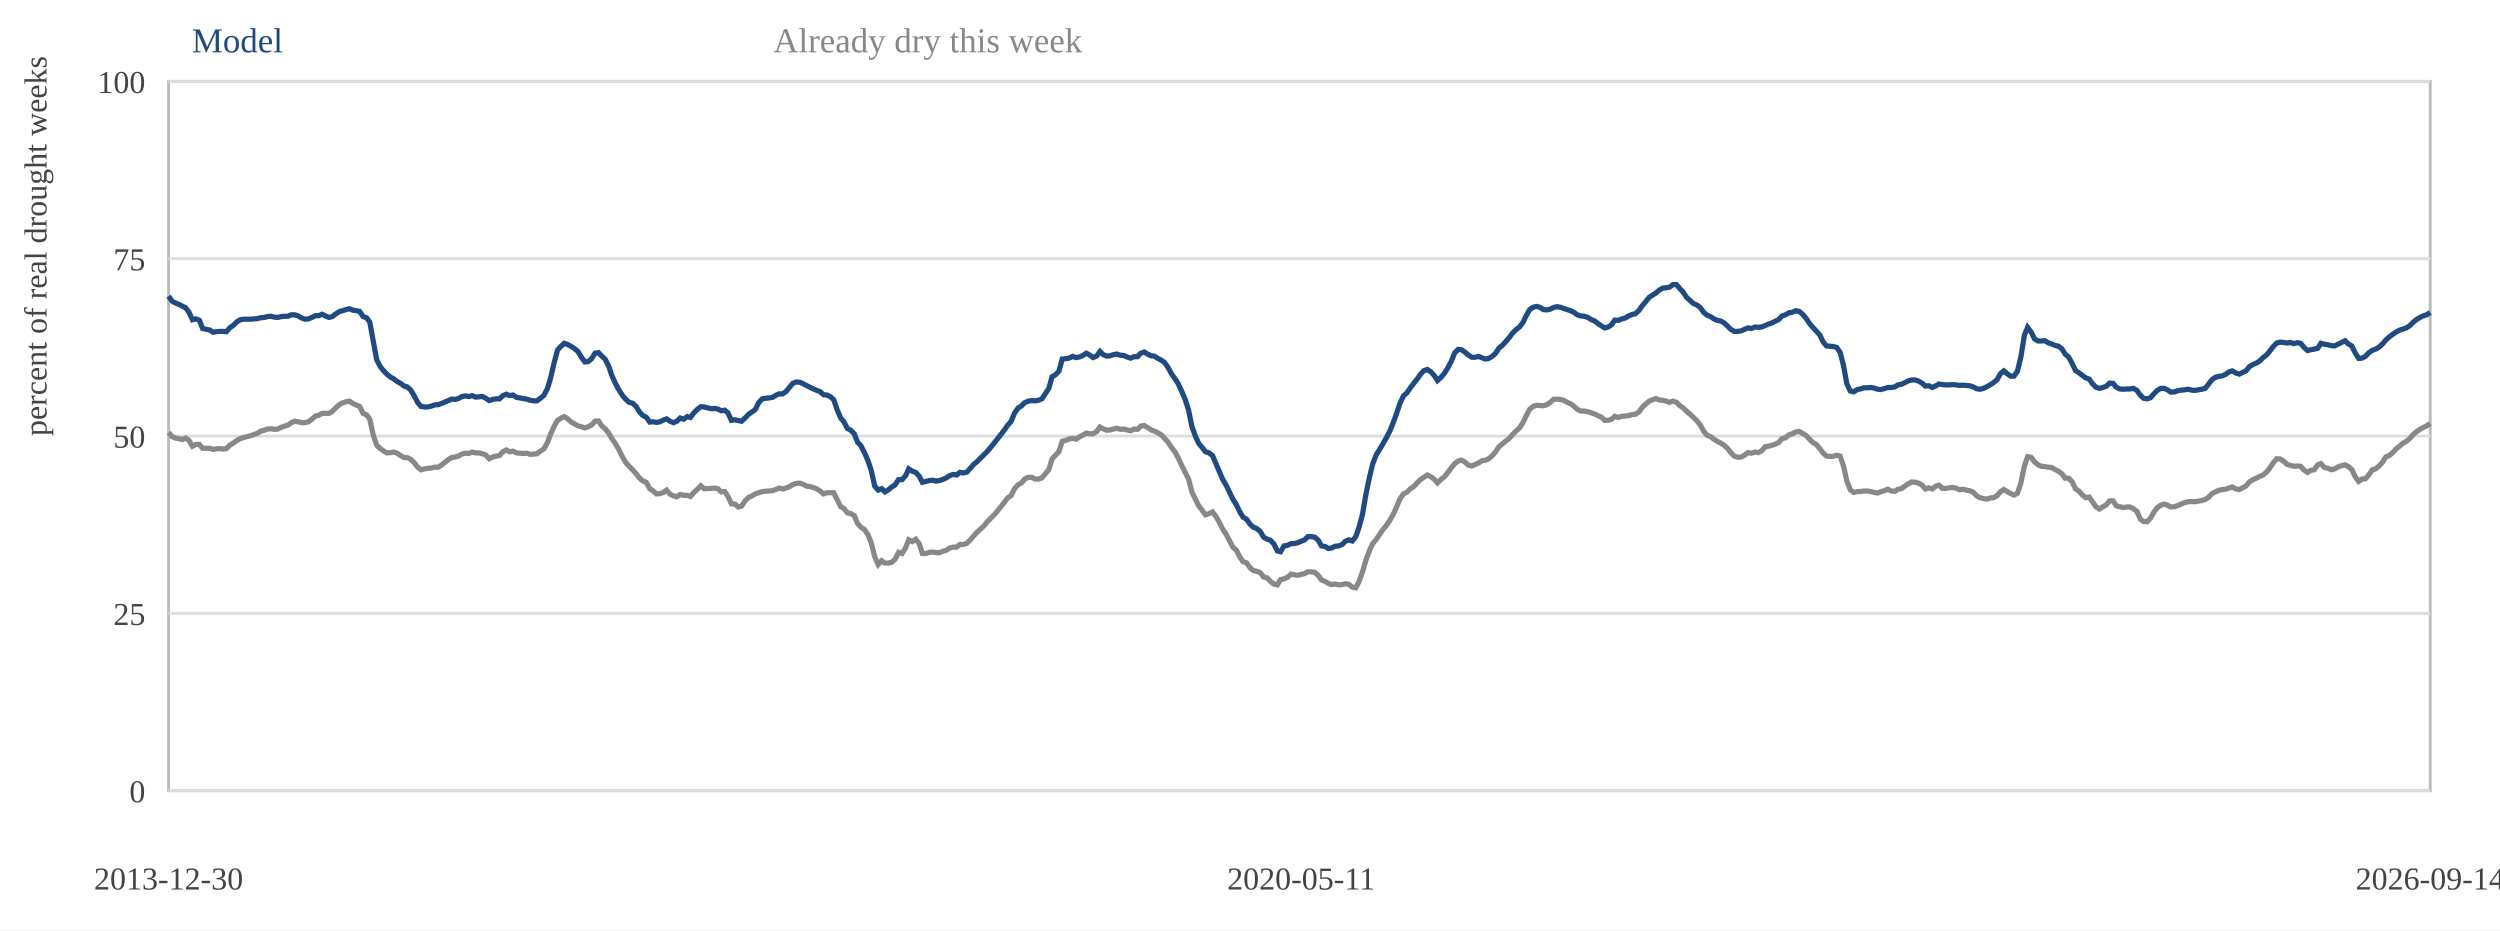
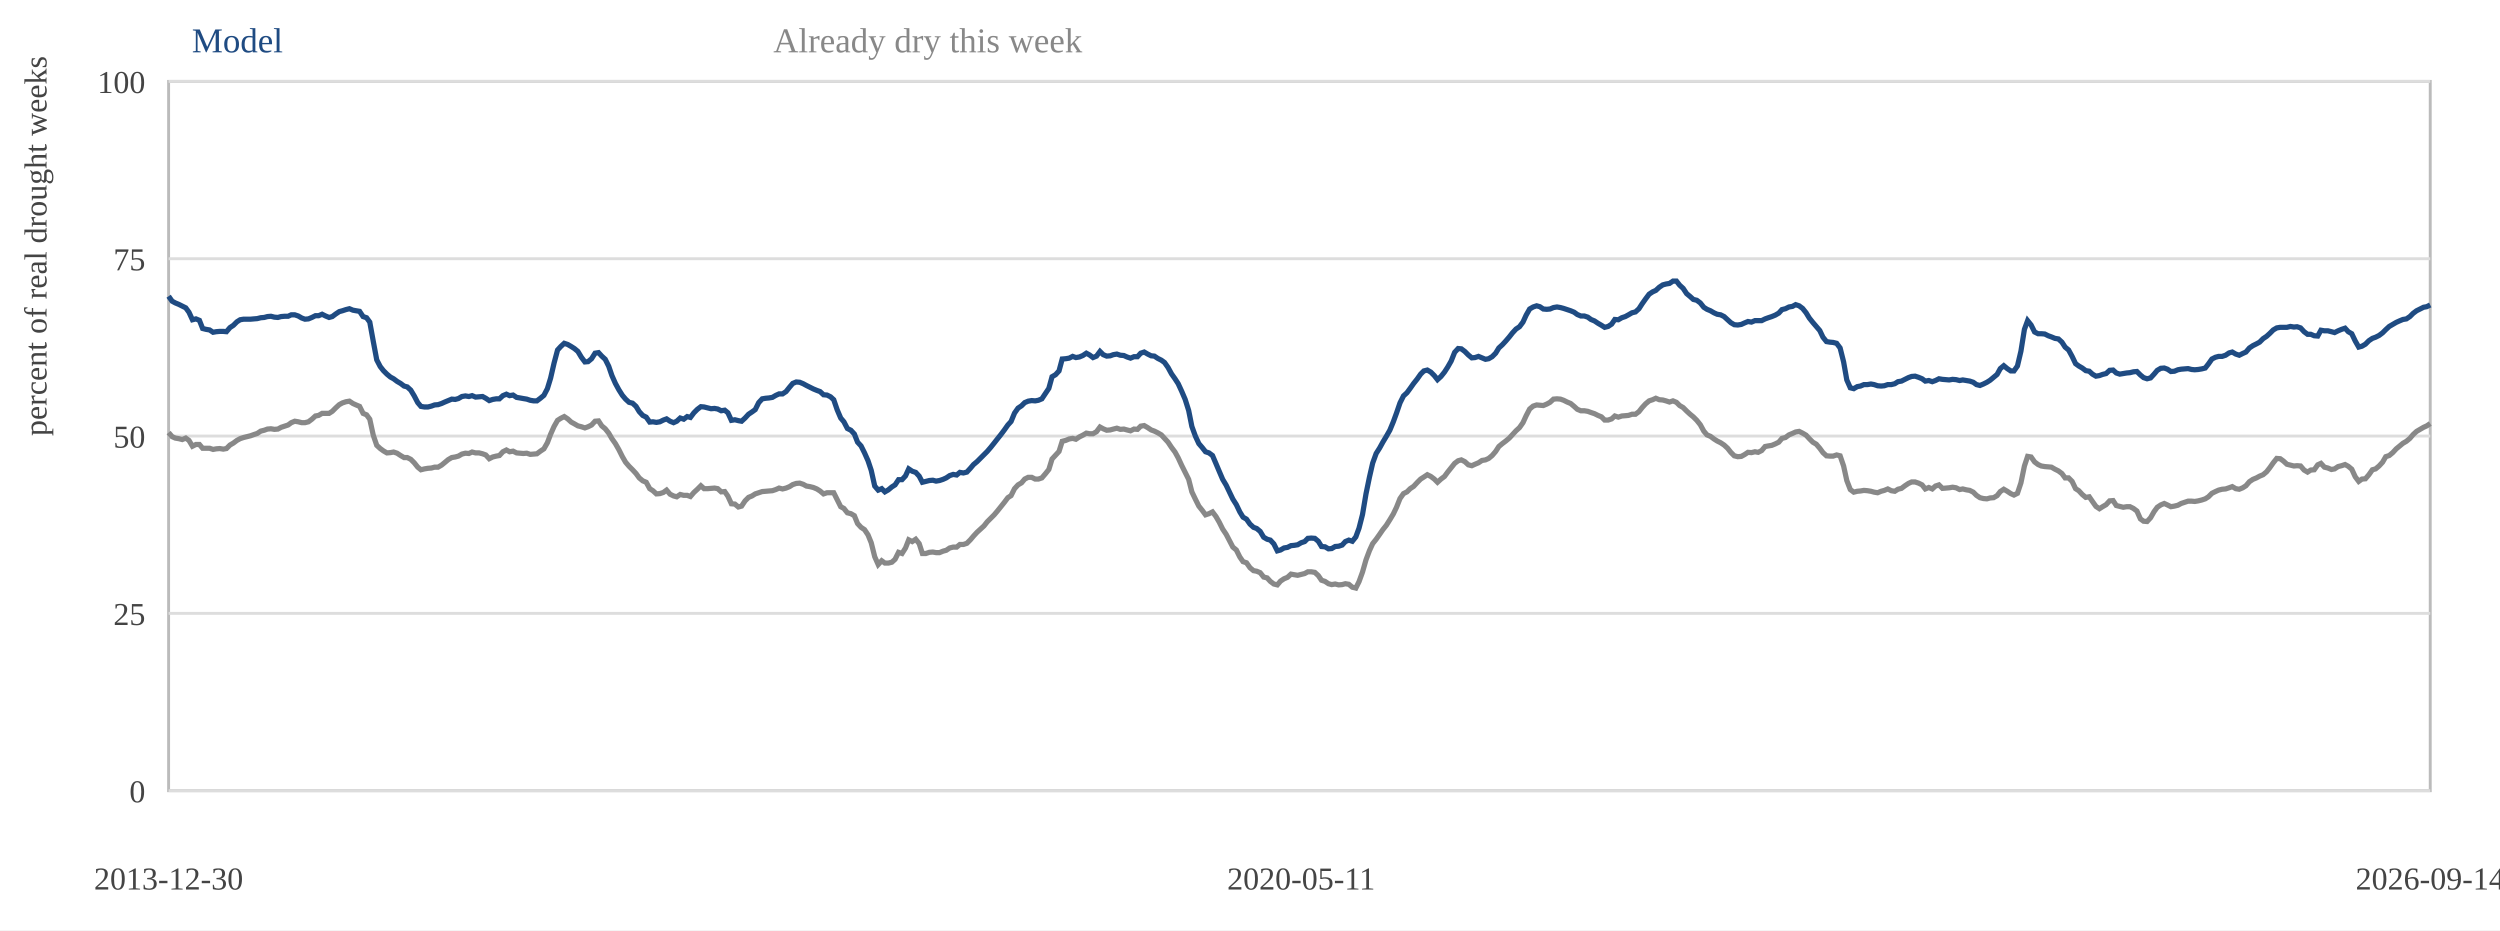
<svg xmlns="http://www.w3.org/2000/svg" width="860" height="320" viewBox="0 0 860 320" role="img">
  <rect width="860" height="320" fill="white" />
  <rect x="58" y="28" width="778" height="244" fill="none" stroke="#bbb" />
  <line x1="58" y1="272.0" x2="836" y2="272.0" stroke="#ddd" />
  <text x="50" y="276.0" text-anchor="end" font-size="11" fill="#444">0</text>
  <line x1="58" y1="211.0" x2="836" y2="211.0" stroke="#ddd" />
  <text x="50" y="215.0" text-anchor="end" font-size="11" fill="#444">25</text>
  <line x1="58" y1="150.0" x2="836" y2="150.0" stroke="#ddd" />
  <text x="50" y="154.0" text-anchor="end" font-size="11" fill="#444">50</text>
  <line x1="58" y1="89.0" x2="836" y2="89.0" stroke="#ddd" />
  <text x="50" y="93.0" text-anchor="end" font-size="11" fill="#444">75</text>
  <line x1="58" y1="28.0" x2="836" y2="28.0" stroke="#ddd" />
  <text x="50" y="32.0" text-anchor="end" font-size="11" fill="#444">100</text>
-   <polyline fill="none" stroke="#1f4b82" stroke-width="1.8" points="58.0,101.9 59.2,103.6 60.3,104.2 61.5,104.7 62.7,105.3 63.9,105.9 65.0,107.4 66.2,110.0 67.4,109.7 68.6,110.2 69.7,113.0 70.9,113.3 72.1,113.5 73.3,114.3 74.4,114.1 75.6,114.0 76.8,114.0 77.9,114.1 79.1,112.7 80.3,111.9 81.5,110.7 82.6,110.0 83.8,109.8 85.0,109.8 86.2,109.8 87.3,109.7 88.5,109.6 89.7,109.3 90.9,109.2 92.0,108.9 93.2,108.8 94.4,109.1 95.6,109.2 96.7,108.9 97.9,108.8 99.1,108.8 100.2,108.3 101.4,108.3 102.6,108.7 103.8,109.4 104.9,109.8 106.1,109.7 107.3,109.2 108.5,108.6 109.6,108.6 110.8,108.1 112.0,108.7 113.2,109.2 114.3,108.9 115.5,108.0 116.7,107.2 117.8,106.9 119.0,106.5 120.2,106.2 121.4,106.7 122.5,106.9 123.7,107.1 124.9,108.9 126.1,109.3 127.2,110.8 128.4,117.4 129.6,123.8 130.8,126.1 131.9,127.5 133.1,128.7 134.3,129.7 135.4,130.3 136.6,131.2 137.8,131.9 139.0,132.8 140.1,133.1 141.3,134.2 142.5,136.2 143.7,138.5 144.8,139.8 146.0,140.0 147.2,140.0 148.4,139.7 149.5,139.3 150.7,139.2 151.9,138.8 153.0,138.3 154.2,137.8 155.4,137.3 156.6,137.4 157.7,137.1 158.9,136.4 160.1,136.2 161.3,136.4 162.4,136.1 163.6,136.6 164.8,136.5 166.0,136.4 167.1,137.0 168.3,137.8 169.5,137.4 170.7,137.2 171.8,137.2 173.0,136.1 174.2,135.6 175.3,136.1 176.5,135.9 177.7,136.7 178.9,136.9 180.0,137.1 181.2,137.3 182.4,137.7 183.6,137.9 184.7,137.9 185.9,137.0 187.1,136.0 188.3,133.7 189.4,130.1 190.6,124.9 191.8,120.4 192.9,119.2 194.1,118.1 195.3,118.5 196.5,119.2 197.6,119.9 198.8,120.9 200.0,122.9 201.2,124.5 202.3,124.4 203.5,123.4 204.7,121.5 205.9,121.3 207.0,122.5 208.2,123.6 209.4,126.0 210.5,129.2 211.7,131.9 212.9,134.1 214.1,136.0 215.2,137.3 216.4,138.4 217.6,138.7 218.8,139.8 219.9,141.6 221.1,142.9 222.3,143.5 223.5,145.2 224.6,145.1 225.8,145.3 227.0,145.1 228.2,144.5 229.3,144.1 230.5,144.9 231.7,145.4 232.8,144.9 234.0,143.8 235.2,144.2 236.4,143.3 237.5,143.6 238.7,142.0 239.9,140.8 241.1,139.9 242.2,140.0 243.4,140.3 244.6,140.6 245.8,140.5 246.9,140.7 248.1,141.3 249.3,141.1 250.4,142.0 251.6,144.6 252.8,144.4 254.0,144.7 255.1,144.9 256.3,143.8 257.5,142.5 258.7,141.7 259.8,140.9 261.0,138.5 262.2,137.2 263.4,137.0 264.5,136.9 265.7,136.7 266.9,136.0 268.0,135.5 269.2,135.5 270.4,134.7 271.6,133.2 272.7,131.9 273.9,131.4 275.1,131.5 276.3,132.0 277.4,132.6 278.6,133.2 279.8,133.8 281.0,134.3 282.1,134.7 283.3,135.8 284.5,135.9 285.7,136.5 286.8,137.5 288.0,141.0 289.2,143.8 290.3,145.1 291.5,147.4 292.7,148.0 293.9,149.3 295.0,152.1 296.2,153.4 297.4,155.8 298.6,158.5 299.7,161.8 300.9,167.2 302.1,168.6 303.3,168.1 304.4,169.2 305.6,168.5 306.8,167.5 307.9,166.8 309.1,165.0 310.3,165.0 311.5,163.7 312.6,161.3 313.8,162.1 315.0,162.5 316.2,163.8 317.3,165.9 318.5,165.6 319.7,165.3 320.9,165.2 322.0,165.5 323.2,165.3 324.4,164.9 325.5,164.4 326.7,163.6 327.9,163.2 329.1,163.4 330.2,162.5 331.4,162.7 332.6,162.4 333.8,161.1 334.9,159.8 336.1,158.8 337.3,157.6 338.5,156.4 339.6,155.3 340.8,153.9 342.0,152.4 343.1,151.0 344.3,149.5 345.5,147.9 346.7,146.2 347.8,145.0 349.0,142.1 350.2,140.4 351.4,139.6 352.5,138.5 353.7,138.0 354.9,137.8 356.1,137.9 357.2,137.7 358.4,137.2 359.6,135.4 360.8,133.6 361.9,129.6 363.1,128.9 364.3,127.6 365.4,123.5 366.6,123.4 367.8,123.2 369.0,122.6 370.1,123.0 371.3,122.8 372.5,122.3 373.7,121.5 374.8,122.1 376.0,123.0 377.2,122.5 378.4,120.9 379.5,122.0 380.7,122.5 381.9,122.4 383.0,122.0 384.2,121.8 385.4,122.2 386.6,122.3 387.7,122.8 388.9,123.2 390.1,122.7 391.3,122.7 392.4,121.5 393.6,121.1 394.8,121.8 396.0,122.4 397.1,122.5 398.3,123.3 399.5,123.9 400.6,124.7 401.8,126.4 403.0,128.6 404.2,130.3 405.3,132.0 406.5,134.6 407.7,137.4 408.9,141.2 410.0,146.7 411.2,150.0 412.4,152.6 413.6,154.0 414.7,155.4 415.9,155.8 417.1,156.7 418.3,159.5 419.4,162.1 420.6,164.9 421.8,166.9 422.9,169.2 424.1,171.7 425.3,173.6 426.5,176.1 427.6,177.9 428.8,178.6 430.0,180.3 431.2,181.4 432.3,181.8 433.5,182.8 434.7,184.8 435.9,185.5 437.0,185.8 438.2,187.1 439.4,189.5 440.5,189.8 441.7,187.8 442.9,187.6 444.1,187.0 445.2,187.0 446.4,186.7 447.6,186.2 448.8,185.7 449.9,184.6 451.1,184.6 452.3,184.8 453.5,185.9 454.6,187.8 455.8,188.0 457.0,188.7 458.1,188.5 459.3,187.9 460.5,187.8 461.7,187.3 462.8,186.2 464.0,185.7 465.2,186.1 466.4,184.6 467.5,181.4 468.7,176.9 469.9,169.9 471.1,164.2 472.2,159.6 473.4,156.5 474.6,154.6 475.7,152.7 476.9,150.6 478.1,148.3 479.3,145.3 480.4,142.3 481.6,138.7 482.8,136.2 484.0,135.1 485.1,133.5 486.3,131.9 487.5,130.4 488.7,128.7 489.8,127.5 491.0,127.1 492.2,127.9 493.4,129.2 494.5,130.9 495.7,129.8 496.9,128.4 498.0,126.6 499.2,124.4 500.4,121.4 501.6,120.2 502.7,120.3 503.9,121.1 505.1,122.1 506.3,122.9 507.4,122.9 508.6,122.6 509.8,123.1 511.0,123.5 512.1,123.3 513.3,122.6 514.5,121.5 515.6,119.8 516.8,118.8 518.0,117.5 519.2,116.1 520.3,114.6 521.5,113.4 522.7,112.5 523.9,110.9 525.0,108.6 526.2,106.5 527.4,105.7 528.6,105.4 529.7,105.7 530.9,106.5 532.1,106.6 533.2,106.4 534.4,105.8 535.6,105.5 536.8,105.7 537.9,106.1 539.1,106.5 540.3,106.9 541.5,107.5 542.6,108.3 543.8,108.7 545.0,108.8 546.2,109.2 547.3,109.9 548.5,110.4 549.7,111.3 550.9,112.1 552.0,112.8 553.2,112.5 554.4,111.7 555.5,110.1 556.7,110.2 557.9,109.7 559.1,109.4 560.2,108.7 561.4,108.2 562.6,107.9 563.8,106.8 564.9,105.2 566.1,103.8 567.3,102.3 568.5,101.5 569.6,100.8 570.8,99.8 572.0,99.1 573.1,99.0 574.3,98.8 575.5,97.9 576.7,97.9 577.8,99.2 579.0,100.5 580.2,102.3 581.4,103.4 582.5,104.4 583.7,104.9 584.9,105.8 586.1,107.5 587.2,108.4 588.4,108.9 589.6,109.7 590.7,110.2 591.9,110.4 593.1,111.1 594.3,112.2 595.4,113.3 596.6,114.0 597.8,114.0 599.0,113.8 600.1,113.3 601.3,112.8 602.5,113.0 603.7,112.5 604.8,112.6 606.0,112.5 607.2,112.0 608.3,111.5 609.5,111.1 610.7,110.5 611.9,109.9 613.0,108.7 614.2,108.3 615.4,107.6 616.6,107.4 617.7,106.9 618.9,107.1 620.1,108.1 621.3,109.5 622.4,111.2 623.6,112.6 624.8,113.9 626.0,115.2 627.1,117.5 628.3,119.0 629.5,119.1 630.6,119.2 631.8,119.5 633.0,121.2 634.2,125.9 635.3,132.0 636.5,134.5 637.7,134.8 638.9,134.0 640.0,133.8 641.2,133.4 642.4,133.4 643.6,133.3 644.7,133.5 645.9,133.9 647.1,134.0 648.2,133.7 649.4,133.3 650.6,133.3 651.8,133.1 652.9,132.4 654.1,132.2 655.3,131.6 656.5,131.0 657.6,130.7 658.8,130.7 660.0,131.1 661.2,131.8 662.3,132.8 663.5,132.7 664.7,133.3 665.8,132.8 667.0,132.1 668.2,132.3 669.4,132.4 670.5,132.4 671.7,132.3 672.9,132.4 674.1,132.6 675.2,132.5 676.4,132.6 677.6,132.7 678.8,133.1 679.9,133.7 681.1,133.9 682.3,133.6 683.5,133.0 684.6,132.4 685.8,131.6 687.0,130.6 688.1,128.6 689.3,127.6 690.5,128.6 691.7,129.4 692.8,129.4 694.0,127.7 695.2,122.7 696.4,115.3 697.5,112.6 698.7,114.2 699.9,116.6 701.1,117.3 702.2,117.3 703.4,117.2 704.6,117.9 705.7,118.3 706.9,118.8 708.1,119.1 709.3,120.0 710.4,121.8 711.6,122.8 712.8,125.0 714.0,127.5 715.1,128.2 716.3,129.1 717.5,130.0 718.7,130.4 719.8,132.0 721.0,133.2 722.2,133.6 723.3,133.3 724.5,132.9 725.7,131.8 726.9,131.9 728.0,133.2 729.2,133.8 730.4,133.9 731.6,133.8 732.7,133.8 733.9,133.6 735.1,134.3 736.3,136.0 737.4,137.0 738.6,137.2 739.8,136.8 741.0,135.4 742.1,134.3 743.3,133.6 744.5,133.6 745.6,134.1 746.8,134.9 748.0,134.8 749.2,134.4 750.3,134.2 751.5,134.1 752.7,133.9 753.9,134.2 755.0,134.3 756.2,134.1 757.4,133.9 758.6,133.6 759.7,132.2 760.9,130.6 762.1,129.8 763.2,129.5 764.4,129.3 765.6,128.8 766.8,127.9 767.9,127.6 769.1,128.3 770.3,128.7 771.5,128.1 772.6,127.6 773.8,126.1 775.0,125.4 776.2,124.9 777.3,124.2 778.5,123.0 779.7,122.1 780.8,120.8 782.0,119.2 783.2,118.0 784.4,117.7 785.5,117.8 786.7,118.0 787.9,117.8 789.1,118.2 790.2,117.9 791.4,118.1 792.6,119.5 793.8,120.6 794.9,120.3 796.1,120.1 797.3,119.8 798.4,118.1 799.6,118.4 800.8,118.6 802.0,118.9 803.1,119.0 804.3,118.4 805.5,117.8 806.7,117.2 807.8,118.3 809.0,119.0 810.2,121.4 811.4,123.3 812.5,123.2 813.7,122.6 814.9,121.3 816.1,120.5 817.2,120.1 818.4,119.4 819.6,118.3 820.7,117.0 821.9,115.9 823.1,115.0 824.3,114.2 825.4,113.6 826.6,113.2 827.8,112.8 829.0,112.0 830.1,110.9 831.3,109.9 832.5,109.2 833.7,108.6 834.8,108.3 836.0,107.5" />
+   <polyline fill="none" stroke="#1f4b82" stroke-width="1.8" points="58.0,101.9 59.2,103.6 60.3,104.2 61.5,104.7 62.7,105.3 63.9,105.9 65.0,107.4 66.2,110.0 67.4,109.7 68.6,110.2 69.7,113.0 70.9,113.3 72.1,113.5 73.3,114.3 74.4,114.1 75.6,114.0 76.8,114.0 77.9,114.1 79.1,112.7 80.3,111.9 81.5,110.7 82.6,110.0 83.8,109.8 85.0,109.8 86.2,109.8 87.3,109.7 88.5,109.6 89.7,109.3 90.9,109.2 92.0,108.9 93.2,108.8 94.4,109.1 95.6,109.2 96.7,108.9 97.9,108.8 99.1,108.8 100.2,108.3 101.4,108.3 102.6,108.7 103.8,109.4 104.9,109.8 106.1,109.7 107.3,109.2 108.5,108.6 109.6,108.6 110.8,108.1 112.0,108.7 113.2,109.2 114.3,108.9 115.5,108.0 116.7,107.2 117.8,106.9 119.0,106.5 120.2,106.2 121.4,106.7 122.5,106.9 123.7,107.1 124.9,108.9 126.1,109.3 127.2,110.8 128.4,117.4 129.6,123.8 130.8,126.1 131.9,127.5 133.1,128.7 134.3,129.7 135.4,130.3 136.6,131.2 137.8,131.9 139.0,132.8 140.1,133.1 141.3,134.2 142.5,136.2 143.7,138.5 144.8,139.8 146.0,140.0 147.2,140.0 148.4,139.7 149.5,139.3 150.7,139.2 151.9,138.8 153.0,138.3 154.2,137.8 155.4,137.3 156.6,137.4 157.7,137.1 158.9,136.4 160.1,136.2 161.3,136.4 162.4,136.1 163.6,136.6 164.8,136.5 166.0,136.4 167.1,137.0 168.3,137.8 169.5,137.4 170.7,137.2 171.8,137.2 173.0,136.1 174.2,135.6 175.3,136.1 176.5,135.9 177.7,136.7 178.9,136.9 180.0,137.1 181.2,137.3 182.4,137.7 183.6,137.9 184.7,137.9 185.9,137.0 187.1,136.0 188.3,133.7 189.4,130.1 190.6,124.9 191.8,120.4 192.9,119.2 194.1,118.1 195.3,118.5 196.5,119.2 197.6,119.9 198.8,120.9 200.0,122.9 201.2,124.5 202.3,124.4 203.5,123.4 204.7,121.5 205.9,121.3 207.0,122.5 208.2,123.6 209.4,126.0 210.5,129.2 211.7,131.9 212.9,134.1 214.1,136.0 215.2,137.3 216.4,138.4 217.6,138.7 218.8,139.8 219.9,141.6 221.1,142.9 222.3,143.5 223.5,145.2 224.6,145.1 225.8,145.3 227.0,145.1 228.2,144.5 229.3,144.1 230.5,144.9 231.7,145.4 232.8,144.9 234.0,143.8 235.2,144.2 236.4,143.3 237.5,143.6 238.7,142.0 239.9,140.8 241.1,139.9 242.2,140.0 243.4,140.3 244.6,140.6 245.8,140.5 246.9,140.7 248.1,141.3 249.3,141.1 250.4,142.0 251.6,144.6 252.8,144.4 254.0,144.7 255.1,144.9 256.3,143.8 257.5,142.5 258.7,141.7 259.8,140.9 261.0,138.5 262.2,137.2 263.4,137.0 264.5,136.9 265.7,136.7 266.9,136.0 268.0,135.5 269.2,135.5 270.4,134.7 271.6,133.2 272.7,131.9 273.9,131.4 275.1,131.5 276.3,132.0 277.4,132.6 278.6,133.2 279.8,133.8 281.0,134.3 282.1,134.7 283.3,135.8 284.5,135.9 285.7,136.5 286.8,137.5 288.0,141.0 289.2,143.8 290.3,145.1 291.5,147.4 292.7,148.0 293.9,149.3 295.0,152.1 296.2,153.4 297.4,155.8 298.6,158.5 299.7,161.8 300.9,167.2 302.1,168.6 303.3,168.1 304.4,169.2 305.6,168.5 306.8,167.5 307.9,166.8 309.1,165.0 310.3,165.0 311.5,163.7 312.6,161.3 313.8,162.1 315.0,162.5 316.2,163.8 317.3,165.9 318.5,165.6 319.7,165.3 320.9,165.2 322.0,165.5 323.2,165.3 324.4,164.9 325.5,164.4 326.7,163.6 327.9,163.2 329.1,163.4 330.2,162.5 331.4,162.7 332.6,162.4 333.8,161.1 334.9,159.8 336.1,158.8 337.3,157.6 338.5,156.4 339.6,155.3 340.8,153.9 342.0,152.4 343.1,151.0 344.3,149.5 345.5,147.9 346.7,146.2 347.8,145.0 349.0,142.1 350.2,140.4 351.4,139.6 352.5,138.5 353.7,138.0 354.9,137.8 356.1,137.9 357.2,137.7 358.4,137.2 359.6,135.4 360.8,133.6 361.9,129.6 363.1,128.9 364.3,127.6 365.4,123.5 366.6,123.4 367.8,123.2 369.0,122.6 370.1,123.0 371.3,122.8 372.5,122.3 373.7,121.5 374.8,122.1 376.0,123.0 377.2,122.5 378.4,120.9 379.5,122.0 380.7,122.5 381.9,122.4 383.0,122.0 384.2,121.8 385.4,122.2 386.6,122.3 387.7,122.8 388.9,123.2 390.1,122.7 391.3,122.7 392.4,121.5 393.6,121.1 394.8,121.8 396.0,122.4 397.1,122.5 398.3,123.3 399.5,123.9 400.6,124.7 401.8,126.4 403.0,128.6 404.2,130.3 405.3,132.0 406.5,134.6 407.7,137.4 408.9,141.2 410.0,146.7 411.2,150.0 412.4,152.6 413.6,154.0 414.7,155.4 415.9,155.8 417.1,156.7 418.3,159.5 419.4,162.1 420.6,164.9 421.8,166.9 422.9,169.2 424.1,171.7 425.3,173.6 426.5,176.1 427.6,177.9 428.8,178.6 430.0,180.3 431.2,181.4 432.3,181.8 433.5,182.8 434.7,184.8 435.9,185.5 437.0,185.8 438.2,187.1 439.4,189.5 440.5,189.2 441.7,188.5 442.9,188.3 444.1,187.7 445.2,187.6 446.4,187.4 447.6,186.7 448.8,186.3 449.9,185.2 451.1,185.1 452.3,185.2 453.5,186.2 454.6,188.0 455.8,188.1 457.0,188.8 458.1,188.7 459.3,188.0 460.5,187.9 461.7,187.5 462.8,186.3 464.0,185.8 465.2,186.2 466.4,184.7 467.5,181.7 468.7,177.0 469.9,169.9 471.1,164.1 472.2,159.3 473.4,156.0 474.6,154.1 475.7,152.1 476.9,150.1 478.1,148.0 479.3,145.1 480.4,142.1 481.6,138.6 482.8,136.2 484.0,135.1 485.1,133.6 486.3,131.9 487.5,130.4 488.7,128.7 489.8,127.6 491.0,127.3 492.2,128.0 493.4,129.2 494.5,130.6 495.7,129.5 496.9,128.0 498.0,126.3 499.2,124.2 500.4,121.2 501.6,119.9 502.7,120.0 503.9,120.9 505.1,122.1 506.3,123.1 507.4,123.0 508.6,122.6 509.8,123.1 511.0,123.6 512.1,123.4 513.3,122.7 514.5,121.5 515.6,119.7 516.8,118.6 518.0,117.3 519.2,115.9 520.3,114.5 521.5,113.2 522.7,112.4 523.9,110.8 525.0,108.4 526.2,106.3 527.4,105.6 528.6,105.2 529.7,105.5 530.9,106.3 532.1,106.4 533.2,106.3 534.4,105.8 535.6,105.6 536.8,105.8 537.9,106.1 539.1,106.5 540.3,106.9 541.5,107.4 542.6,108.2 543.8,108.7 545.0,108.7 546.2,109.1 547.3,109.9 548.5,110.4 549.7,111.2 550.9,111.9 552.0,112.6 553.2,112.3 554.4,111.5 555.5,109.9 556.7,110.0 557.9,109.3 559.1,108.9 560.2,108.3 561.4,107.6 562.6,107.3 563.8,106.2 564.9,104.5 566.1,102.8 567.3,101.2 568.5,100.4 569.6,99.9 570.8,98.8 572.0,98.0 573.1,97.7 574.3,97.5 575.5,96.7 576.7,96.7 577.8,98.1 579.0,99.2 580.2,101.0 581.4,102.0 582.5,103.0 583.7,103.3 584.9,104.2 586.1,105.7 587.2,106.4 588.4,106.9 589.6,107.6 590.7,108.1 591.9,108.3 593.1,108.9 594.3,110.0 595.4,111.0 596.6,111.7 597.8,111.8 599.0,111.6 600.1,111.1 601.3,110.6 602.5,110.8 603.7,110.3 604.8,110.3 606.0,110.3 607.2,109.7 608.3,109.3 609.5,108.9 610.7,108.4 611.9,107.7 613.0,106.5 614.2,106.2 615.4,105.6 616.6,105.4 617.7,104.8 618.9,105.2 620.1,106.1 621.3,107.6 622.4,109.4 623.6,110.9 624.8,112.3 626.0,113.7 627.1,116.0 628.3,117.5 629.5,117.7 630.6,117.8 631.8,118.1 633.0,119.7 634.2,124.5 635.3,130.7 636.5,133.4 637.7,133.7 638.9,133.0 640.0,132.8 641.2,132.3 642.4,132.3 643.6,132.1 644.7,132.3 645.9,132.7 647.1,132.8 648.2,132.7 649.4,132.3 650.6,132.3 651.8,132.0 652.9,131.3 654.1,131.1 655.3,130.5 656.5,129.9 657.6,129.5 658.8,129.4 660.0,129.8 661.2,130.3 662.3,131.1 663.5,130.9 664.7,131.3 665.8,130.9 667.0,130.3 668.2,130.5 669.4,130.6 670.5,130.7 671.7,130.5 672.9,130.6 674.1,130.9 675.2,130.7 676.4,130.9 677.6,131.1 678.8,131.5 679.9,132.3 681.1,132.6 682.3,132.1 683.5,131.5 684.6,130.8 685.8,129.8 687.0,128.8 688.1,126.8 689.3,125.8 690.5,126.8 691.7,127.6 692.8,127.6 694.0,125.9 695.2,120.8 696.4,113.3 697.5,110.3 698.7,111.8 699.9,114.2 701.1,114.8 702.2,114.8 703.4,114.9 704.6,115.5 705.7,115.9 706.9,116.4 708.1,116.6 709.3,117.7 710.4,119.4 711.6,120.4 712.8,122.6 714.0,125.1 715.1,125.9 716.3,126.6 717.5,127.5 718.7,127.7 719.8,128.7 721.0,129.4 722.2,129.2 723.3,128.8 724.5,128.5 725.7,127.4 726.9,127.3 728.0,128.3 729.2,128.7 730.4,128.5 731.6,128.3 732.7,128.2 733.9,127.9 735.1,127.8 736.3,129.0 737.4,129.9 738.6,130.3 739.8,130.0 741.0,128.7 742.1,127.4 743.3,126.7 744.5,126.6 745.6,127.0 746.8,127.8 748.0,127.7 749.2,127.2 750.3,127.0 751.5,126.9 752.7,126.8 753.9,127.1 755.0,127.2 756.2,127.1 757.4,126.9 758.6,126.6 759.7,125.2 760.9,123.5 762.1,122.9 763.2,122.6 764.4,122.6 765.6,122.2 766.8,121.4 767.9,121.1 769.1,121.8 770.3,122.2 771.5,121.6 772.6,121.1 773.8,119.7 775.0,118.9 776.2,118.3 777.3,117.7 778.5,116.5 779.7,115.7 780.8,114.7 782.0,113.5 783.2,112.8 784.4,112.6 785.5,112.6 786.7,112.6 787.9,112.3 789.1,112.5 790.2,112.4 791.4,112.8 792.6,114.1 793.8,115.0 794.9,115.0 796.1,115.5 797.3,115.6 798.4,113.6 799.6,113.8 800.8,113.8 802.0,114.1 803.1,114.4 804.3,113.8 805.5,113.3 806.7,112.9 807.8,114.1 809.0,114.8 810.2,117.3 811.4,119.4 812.5,119.1 813.7,118.4 814.9,117.2 816.1,116.4 817.2,116.0 818.4,115.4 819.6,114.5 820.7,113.4 821.9,112.3 823.1,111.6 824.3,110.9 825.4,110.4 826.6,109.9 827.8,109.7 829.0,108.9 830.1,107.8 831.3,106.9 832.5,106.3 833.7,105.7 834.8,105.5 836.0,104.9" />
  <text x="66" y="18" font-size="12" fill="#1f4b82">Model</text>
-   <polyline fill="none" stroke="#888888" stroke-width="1.8" points="58.0,148.8 59.2,150.2 60.3,150.7 61.5,150.9 62.7,151.2 63.9,150.7 65.0,151.5 66.2,153.5 67.4,152.9 68.6,152.9 69.7,154.2 70.9,154.2 72.1,154.2 73.3,154.6 74.4,154.4 75.6,154.3 76.8,154.5 77.9,154.3 79.1,153.1 80.3,152.4 81.5,151.5 82.6,150.9 83.8,150.5 85.0,150.2 86.2,149.9 87.3,149.5 88.5,149.1 89.7,148.3 90.9,148.0 92.0,147.6 93.2,147.5 94.4,147.7 95.6,147.6 96.7,147.0 97.9,146.6 99.1,146.2 100.2,145.4 101.4,144.9 102.6,145.1 103.8,145.4 104.9,145.4 106.1,145.1 107.3,144.2 108.5,143.1 109.6,142.9 110.8,142.2 112.0,142.2 113.2,142.2 114.3,141.5 115.5,140.3 116.7,139.2 117.8,138.6 119.0,138.2 120.2,138.0 121.4,138.8 122.5,139.3 123.7,139.8 124.9,142.2 126.1,142.7 127.2,144.2 128.4,149.7 129.6,153.2 130.8,154.3 131.9,155.1 133.1,155.8 134.3,155.7 135.4,155.5 136.6,155.9 137.8,156.7 139.0,157.4 140.1,157.4 141.3,158.0 142.5,159.2 143.7,160.7 144.8,161.6 146.0,161.3 147.2,161.1 148.4,161.0 149.5,160.7 150.7,160.7 151.9,160.0 153.0,159.1 154.2,158.1 155.4,157.4 156.6,157.2 157.7,156.9 158.9,156.2 160.1,155.9 161.3,156.0 162.4,155.5 163.6,155.8 164.8,155.8 166.0,156.1 167.1,156.5 168.3,157.8 169.5,157.2 170.7,156.9 171.8,156.7 173.0,155.4 174.2,154.8 175.3,155.4 176.5,155.2 177.7,155.8 178.9,155.9 180.0,156.0 181.2,155.9 182.4,156.3 183.6,156.2 184.7,156.1 185.9,155.2 187.1,154.4 188.3,152.3 189.4,149.4 190.6,146.7 191.8,144.6 192.9,143.9 194.1,143.3 195.3,144.1 196.5,145.2 197.6,145.8 198.8,146.5 200.0,146.8 201.2,147.2 202.3,146.8 203.5,146.2 204.7,144.9 205.9,144.8 207.0,146.5 208.2,147.5 209.4,149.0 210.5,150.9 211.7,152.6 212.9,154.7 214.1,157.1 215.2,159.0 216.4,160.4 217.6,161.6 218.8,162.9 219.9,164.4 221.1,165.4 222.3,165.9 223.5,168.1 224.6,168.8 225.8,169.9 227.0,169.8 228.2,169.4 229.3,168.6 230.5,170.0 231.7,170.6 232.8,170.9 234.0,170.1 235.2,170.4 236.4,170.4 237.5,170.8 238.7,169.4 239.9,168.3 241.1,167.1 242.2,168.1 243.4,168.1 244.6,168.0 245.8,167.9 246.9,168.1 248.1,169.2 249.3,169.1 250.4,170.7 251.6,173.3 252.8,173.4 254.0,174.4 255.1,174.1 256.3,172.3 257.5,171.1 258.7,170.6 259.8,169.9 261.0,169.5 262.2,169.1 263.4,169.0 264.5,168.9 265.7,168.8 266.9,168.4 268.0,167.9 269.2,168.2 270.4,167.9 271.6,167.4 272.7,166.7 273.9,166.3 275.1,166.2 276.3,166.6 277.4,167.2 278.6,167.4 279.8,167.7 281.0,168.2 282.1,168.9 283.3,169.9 284.5,169.5 285.7,169.5 286.8,169.5 288.0,171.9 289.2,174.3 290.3,174.9 291.5,176.4 292.7,176.7 293.9,177.4 295.0,180.1 296.2,181.4 297.4,182.2 298.6,184.0 299.7,186.7 300.9,191.5 302.1,194.2 303.3,192.9 304.4,193.7 305.6,193.7 306.8,193.4 307.9,192.4 309.1,190.0 310.3,190.4 311.5,188.5 312.6,185.7 313.8,186.3 315.0,185.5 316.2,187.0 317.3,190.4 318.5,190.4 319.7,190.0 320.9,189.9 322.0,190.1 323.2,190.1 324.4,189.6 325.5,189.3 326.7,188.5 327.9,188.2 329.1,188.2 330.2,187.3 331.4,187.3 332.6,186.9 333.8,185.7 334.9,184.4 336.1,183.1 337.3,182.0 338.5,180.9 339.6,179.5 340.8,178.3 342.0,177.1 343.1,175.8 344.3,174.3 345.5,172.8 346.7,171.2 347.8,170.5 349.0,168.1 350.2,166.8 351.4,166.1 352.5,164.8 353.7,164.2 354.9,164.2 356.1,164.8 357.2,164.8 358.4,164.4 359.6,163.0 360.8,161.5 361.9,157.9 363.1,156.6 364.3,155.3 365.4,151.8 366.6,151.5 367.8,151.0 369.0,150.8 370.1,151.1 371.3,150.3 372.5,149.7 373.7,149.0 374.8,149.2 376.0,149.2 377.2,148.5 378.4,146.9 379.5,147.5 380.7,148.0 381.9,147.9 383.0,147.6 384.2,147.3 385.4,147.7 386.6,147.6 387.7,147.9 388.9,148.2 390.1,147.6 391.3,147.7 392.4,146.6 393.6,146.4 394.8,147.1 396.0,147.9 397.1,148.3 398.3,148.9 399.5,149.6 400.6,150.8 401.8,152.1 403.0,153.9 404.2,155.5 405.3,157.5 406.5,160.1 407.7,162.5 408.9,164.9 410.0,169.2 411.2,171.7 412.4,174.1 413.6,175.6 414.7,177.1 415.9,176.7 417.1,176.1 418.3,177.7 419.4,179.6 420.6,182.0 421.8,183.8 422.9,185.9 424.1,188.2 425.3,189.2 426.5,191.6 427.6,193.2 428.8,193.6 430.0,195.3 431.2,196.3 432.3,196.5 433.5,197.0 434.7,198.5 435.9,198.8 437.0,200.0 438.2,200.9 439.4,201.2 440.5,199.4 441.7,199.1 442.9,198.6 444.1,197.5 445.2,197.7 446.4,197.9 447.6,197.6 448.8,197.3 449.9,196.7 451.1,196.7 452.3,196.9 453.5,198.0 454.6,199.5 455.8,200.0 457.0,200.7 458.1,201.1 459.3,200.9 460.5,201.2 461.7,201.1 462.8,200.8 464.0,201.0 465.2,202.0 466.4,202.2 467.5,200.1 468.7,196.7 469.9,192.6 471.1,189.4 472.2,187.0 473.4,185.6 474.6,183.8 475.7,182.2 476.9,180.8 478.1,179.0 479.3,176.9 480.4,174.5 481.6,171.6 482.8,169.9 484.0,169.3 485.1,168.2 486.3,167.4 487.5,166.1 488.7,164.9 489.8,164.2 491.0,163.4 492.2,164.0 493.4,164.9 494.5,166.1 495.7,164.9 496.9,164.0 498.0,162.6 499.2,161.0 500.4,159.5 501.6,158.6 502.7,158.3 503.9,158.9 505.1,160.0 506.3,160.3 507.4,159.8 508.6,159.3 509.8,158.5 511.0,158.3 512.1,157.8 513.3,156.8 514.5,155.4 515.6,153.7 516.8,152.7 518.0,151.7 519.2,150.8 520.3,149.5 521.5,148.3 522.7,147.2 523.9,145.4 525.0,143.1 526.2,140.8 527.4,139.8 528.6,139.4 529.7,139.5 530.9,139.6 532.1,139.2 533.2,138.5 534.4,137.4 535.6,137.3 536.8,137.4 537.9,137.7 539.1,138.4 540.3,138.9 541.5,139.8 542.6,140.8 543.8,141.4 545.0,141.4 546.2,141.6 547.3,142.0 548.5,142.4 549.7,143.0 550.9,143.5 552.0,144.6 553.2,144.6 554.4,144.2 555.5,143.2 556.7,143.6 557.9,143.2 559.1,143.1 560.2,143.0 561.4,142.6 562.6,142.5 563.8,141.7 564.9,140.2 566.1,139.0 567.3,138.0 568.5,137.5 569.6,137.1 570.8,137.6 572.0,137.7 573.1,138.0 574.3,138.4 575.5,138.0 576.7,138.4 577.8,139.5 579.0,140.3 580.2,141.5 581.4,142.5 582.5,143.5 583.7,144.7 584.9,146.2 586.1,148.4 587.2,149.7 588.4,150.2 589.6,151.1 590.7,151.8 591.9,152.4 593.1,153.2 594.3,154.3 595.4,155.7 596.6,156.9 597.8,157.3 599.0,157.2 600.1,156.6 601.3,155.7 602.5,155.9 603.7,155.5 604.8,155.7 606.0,155.1 607.2,153.7 608.3,153.5 609.5,153.2 610.7,152.8 611.9,152.2 613.0,150.9 614.2,150.6 615.4,149.6 616.6,149.2 617.7,148.6 618.9,148.4 620.1,149.1 621.3,149.8 622.4,151.0 623.6,152.2 624.8,152.9 626.0,154.3 627.1,155.8 628.3,156.9 629.5,157.0 630.6,157.0 631.8,156.6 633.0,156.9 634.2,160.4 635.3,165.4 636.5,168.5 637.7,169.4 638.9,169.1 640.0,169.1 641.2,168.9 642.4,168.9 643.6,169.1 644.7,169.4 645.9,169.6 647.1,169.1 648.2,168.8 649.4,168.3 650.6,168.9 651.8,169.0 652.9,168.3 654.1,168.1 655.3,167.2 656.5,166.4 657.6,165.8 658.8,165.9 660.0,166.2 661.2,166.9 662.3,168.2 663.5,167.8 664.7,168.2 665.8,167.3 667.0,166.9 668.2,168.0 669.4,168.0 670.5,167.8 671.7,167.7 672.9,167.9 674.1,168.5 675.2,168.3 676.4,168.6 677.6,168.8 678.8,169.3 679.9,170.5 681.1,171.2 682.3,171.5 683.5,171.7 684.6,171.3 685.8,171.2 687.0,170.5 688.1,169.2 689.3,168.4 690.5,169.1 691.7,169.8 692.8,170.3 694.0,169.7 695.2,166.1 696.4,160.3 697.5,157.1 698.7,157.3 699.9,158.9 701.1,159.9 702.2,160.4 703.4,160.5 704.6,160.7 705.7,160.8 706.9,161.5 708.1,162.1 709.3,163.0 710.4,164.5 711.6,164.5 712.8,165.7 714.0,168.2 715.1,168.9 716.3,170.2 717.5,171.2 718.7,171.0 719.8,172.6 721.0,174.3 722.2,175.1 723.3,174.4 724.5,173.7 725.7,172.3 726.9,172.3 728.0,174.0 729.2,174.3 730.4,174.6 731.6,174.4 732.7,174.4 733.9,175.0 735.1,175.9 736.3,178.6 737.4,179.4 738.6,179.5 739.8,178.2 741.0,176.1 742.1,174.6 743.3,173.8 744.5,173.4 745.6,173.8 746.8,174.4 748.0,174.3 749.2,173.9 750.3,173.4 751.5,172.9 752.7,172.6 753.9,172.5 755.0,172.6 756.2,172.4 757.4,172.2 758.6,171.8 759.7,171.1 760.9,169.8 762.1,169.2 763.2,168.7 764.4,168.4 765.6,168.3 766.8,167.9 767.9,167.5 769.1,168.2 770.3,168.4 771.5,167.8 772.6,167.2 773.8,165.8 775.0,165.0 776.2,164.5 777.3,163.9 778.5,163.4 779.7,162.4 780.8,161.0 782.0,159.2 783.2,157.8 784.4,157.9 785.5,158.6 786.7,159.7 787.9,160.1 789.1,160.4 790.2,160.3 791.4,160.4 792.6,161.7 793.8,162.5 794.9,161.8 796.1,161.6 797.3,159.9 798.4,159.5 799.6,160.8 800.8,161.1 802.0,161.6 803.1,161.3 804.3,160.6 805.5,160.2 806.7,159.9 807.8,160.5 809.0,161.5 810.2,164.0 811.4,165.6 812.5,164.8 813.7,164.7 814.9,163.3 816.1,161.6 817.2,161.3 818.4,160.3 819.6,159.0 820.7,157.2 821.9,156.7 823.1,155.7 824.3,154.4 825.4,153.5 826.6,152.5 827.8,151.8 829.0,150.8 830.1,149.5 831.3,148.5 832.5,147.7 833.7,147.0 834.8,146.5 836.0,145.7" />
+   <polyline fill="none" stroke="#888888" stroke-width="1.8" points="58.0,148.8 59.2,150.2 60.3,150.7 61.5,150.9 62.7,151.2 63.9,150.7 65.0,151.5 66.2,153.5 67.4,152.9 68.6,152.9 69.7,154.2 70.9,154.2 72.1,154.2 73.3,154.6 74.4,154.4 75.6,154.3 76.8,154.5 77.9,154.3 79.1,153.1 80.3,152.4 81.5,151.5 82.6,150.9 83.8,150.5 85.0,150.2 86.2,149.9 87.3,149.5 88.5,149.1 89.7,148.3 90.9,148.0 92.0,147.6 93.2,147.5 94.4,147.7 95.6,147.6 96.7,147.0 97.9,146.6 99.1,146.2 100.2,145.4 101.4,144.9 102.6,145.1 103.8,145.4 104.9,145.4 106.1,145.1 107.3,144.2 108.5,143.1 109.6,142.9 110.8,142.2 112.0,142.2 113.2,142.2 114.3,141.5 115.5,140.3 116.7,139.2 117.8,138.6 119.0,138.2 120.2,138.0 121.4,138.8 122.5,139.3 123.7,139.8 124.9,142.2 126.1,142.7 127.2,144.2 128.4,149.7 129.6,153.2 130.8,154.3 131.9,155.1 133.1,155.8 134.3,155.7 135.4,155.5 136.6,155.9 137.8,156.7 139.0,157.4 140.1,157.4 141.3,158.0 142.5,159.2 143.7,160.7 144.8,161.6 146.0,161.3 147.2,161.1 148.4,161.0 149.5,160.7 150.7,160.7 151.9,160.0 153.0,159.1 154.2,158.1 155.4,157.4 156.6,157.2 157.7,156.9 158.9,156.2 160.1,155.9 161.3,156.0 162.4,155.5 163.6,155.8 164.8,155.8 166.0,156.1 167.1,156.5 168.3,157.8 169.5,157.2 170.7,156.9 171.8,156.7 173.0,155.4 174.2,154.8 175.3,155.4 176.5,155.2 177.7,155.8 178.9,155.9 180.0,156.0 181.2,155.9 182.4,156.3 183.6,156.2 184.7,156.1 185.9,155.2 187.1,154.4 188.3,152.3 189.4,149.4 190.6,146.7 191.8,144.6 192.9,143.9 194.1,143.3 195.3,144.1 196.5,145.2 197.6,145.8 198.8,146.5 200.0,146.8 201.2,147.2 202.3,146.8 203.5,146.2 204.7,144.9 205.9,144.8 207.0,146.5 208.2,147.5 209.4,149.0 210.5,150.9 211.7,152.6 212.9,154.7 214.1,157.1 215.2,159.0 216.4,160.4 217.6,161.6 218.8,162.9 219.9,164.4 221.1,165.4 222.3,165.9 223.5,168.1 224.6,168.8 225.8,169.9 227.0,169.8 228.2,169.4 229.3,168.6 230.5,170.0 231.7,170.6 232.8,170.9 234.0,170.1 235.2,170.4 236.4,170.4 237.5,170.8 238.7,169.4 239.9,168.3 241.1,167.1 242.2,168.1 243.4,168.1 244.6,168.0 245.8,167.9 246.9,168.1 248.1,169.2 249.3,169.1 250.4,170.7 251.6,173.3 252.8,173.4 254.0,174.4 255.1,174.1 256.3,172.3 257.5,171.1 258.7,170.6 259.8,169.9 261.0,169.5 262.2,169.1 263.4,169.0 264.5,168.9 265.7,168.8 266.9,168.4 268.0,167.9 269.2,168.2 270.4,167.9 271.6,167.4 272.7,166.7 273.9,166.3 275.1,166.2 276.3,166.6 277.4,167.2 278.6,167.4 279.8,167.7 281.0,168.2 282.1,168.9 283.3,169.9 284.5,169.5 285.7,169.5 286.8,169.5 288.0,171.9 289.2,174.3 290.3,174.9 291.5,176.4 292.7,176.7 293.9,177.4 295.0,180.1 296.2,181.4 297.4,182.2 298.6,184.0 299.7,186.7 300.9,191.5 302.1,194.2 303.3,192.9 304.4,193.7 305.6,193.7 306.8,193.4 307.9,192.4 309.1,190.0 310.3,190.4 311.5,188.5 312.6,185.7 313.8,186.3 315.0,185.5 316.2,187.0 317.3,190.4 318.5,190.4 319.7,190.0 320.9,189.9 322.0,190.1 323.2,190.1 324.4,189.6 325.5,189.3 326.7,188.5 327.9,188.2 329.1,188.2 330.2,187.3 331.4,187.3 332.6,186.9 333.8,185.7 334.9,184.4 336.1,183.1 337.3,182.0 338.5,180.9 339.6,179.5 340.8,178.3 342.0,177.1 343.1,175.8 344.3,174.3 345.5,172.8 346.7,171.2 347.8,170.5 349.0,168.1 350.2,166.8 351.4,166.1 352.5,164.8 353.7,164.2 354.9,164.2 356.1,164.8 357.2,164.8 358.4,164.4 359.6,163.0 360.8,161.5 361.9,157.9 363.1,156.6 364.3,155.3 365.4,151.8 366.6,151.5 367.8,151.0 369.0,150.8 370.1,151.1 371.3,150.3 372.5,149.7 373.7,149.0 374.8,149.2 376.0,149.2 377.2,148.5 378.4,146.9 379.5,147.5 380.7,148.0 381.9,147.9 383.0,147.6 384.2,147.3 385.4,147.7 386.6,147.6 387.7,147.9 388.9,148.2 390.1,147.6 391.3,147.7 392.4,146.6 393.6,146.4 394.8,147.1 396.0,147.9 397.1,148.3 398.3,148.9 399.5,149.6 400.6,150.8 401.8,152.1 403.0,153.9 404.2,155.5 405.3,157.5 406.5,160.1 407.7,162.5 408.9,164.9 410.0,169.2 411.2,171.7 412.4,174.1 413.6,175.6 414.7,177.1 415.9,176.7 417.1,176.1 418.3,177.7 419.4,179.6 420.6,182.0 421.8,183.8 422.9,185.9 424.1,188.2 425.3,189.2 426.5,191.6 427.6,193.2 428.8,193.6 430.0,195.3 431.2,196.3 432.3,196.5 433.5,197.0 434.7,198.5 435.9,198.8 437.0,200.0 438.2,200.9 439.4,201.2 440.5,199.9 441.7,199.1 442.9,198.6 444.1,197.5 445.2,197.7 446.4,197.9 447.6,197.6 448.8,197.3 449.9,196.7 451.1,196.7 452.3,196.9 453.5,198.0 454.6,199.6 455.8,200.0 457.0,200.8 458.1,201.1 459.3,200.9 460.5,201.2 461.7,201.1 462.8,200.8 464.0,201.0 465.2,202.0 466.4,202.3 467.5,200.1 468.7,196.8 469.9,192.6 471.1,189.4 472.2,187.0 473.4,185.5 474.6,183.8 475.7,182.2 476.9,180.7 478.1,178.8 479.3,176.8 480.4,174.5 481.6,171.5 482.8,169.8 484.0,169.2 485.1,168.1 486.3,167.3 487.5,166.0 488.7,164.8 489.8,164.1 491.0,163.3 492.2,163.9 493.4,164.8 494.5,165.9 495.7,164.8 496.9,163.9 498.0,162.4 499.2,160.9 500.4,159.4 501.6,158.5 502.7,158.2 503.9,158.8 505.1,159.9 506.3,160.2 507.4,159.7 508.6,159.2 509.8,158.4 511.0,158.2 512.1,157.7 513.3,156.7 514.5,155.3 515.6,153.6 516.8,152.6 518.0,151.7 519.2,150.7 520.3,149.5 521.5,148.2 522.7,147.1 523.9,145.4 525.0,143.0 526.2,140.7 527.4,139.7 528.6,139.3 529.7,139.4 530.9,139.5 532.1,139.0 533.2,138.4 534.4,137.3 535.6,137.2 536.8,137.3 537.9,137.7 539.1,138.3 540.3,138.8 541.5,139.8 542.6,140.8 543.8,141.3 545.0,141.3 546.2,141.5 547.3,141.9 548.5,142.3 549.7,142.9 550.9,143.4 552.0,144.5 553.2,144.5 554.4,144.1 555.5,143.1 556.7,143.5 557.9,143.1 559.1,143.0 560.2,142.9 561.4,142.5 562.6,142.5 563.8,141.6 564.9,140.2 566.1,138.9 567.3,137.9 568.5,137.5 569.6,137.0 570.8,137.5 572.0,137.6 573.1,137.9 574.3,138.3 575.5,137.9 576.7,138.4 577.8,139.5 579.0,140.2 580.2,141.4 581.4,142.5 582.5,143.4 583.7,144.6 584.9,146.1 586.1,148.3 587.2,149.6 588.4,150.1 589.6,151.0 590.7,151.7 591.9,152.3 593.1,153.1 594.3,154.2 595.4,155.6 596.6,156.8 597.8,157.1 599.0,157.0 600.1,156.4 601.3,155.6 602.5,155.7 603.7,155.4 604.8,155.6 606.0,155.0 607.2,153.6 608.3,153.4 609.5,153.2 610.7,152.7 611.9,152.1 613.0,150.8 614.2,150.5 615.4,149.6 616.6,149.1 617.7,148.6 618.9,148.4 620.1,149.0 621.3,149.7 622.4,150.9 623.6,152.1 624.8,152.8 626.0,154.2 627.1,155.7 628.3,156.8 629.5,156.9 630.6,156.9 631.8,156.5 633.0,156.8 634.2,160.3 635.3,165.3 636.5,168.4 637.7,169.3 638.9,169.0 640.0,168.9 641.2,168.7 642.4,168.8 643.6,169.0 644.7,169.3 645.9,169.5 647.1,169.0 648.2,168.7 649.4,168.2 650.6,168.8 651.8,169.0 652.9,168.3 654.1,168.0 655.3,167.1 656.5,166.3 657.6,165.8 658.8,165.8 660.0,166.2 661.2,166.8 662.3,168.2 663.5,167.7 664.7,168.2 665.8,167.2 667.0,166.8 668.2,168.0 669.4,167.9 670.5,167.8 671.7,167.6 672.9,167.8 674.1,168.4 675.2,168.2 676.4,168.5 677.6,168.7 678.8,169.3 679.9,170.4 681.1,171.2 682.3,171.5 683.5,171.6 684.6,171.3 685.8,171.2 687.0,170.5 688.1,169.1 689.3,168.3 690.5,169.0 691.7,169.8 692.8,170.3 694.0,169.7 695.2,166.1 696.4,160.3 697.5,157.0 698.7,157.2 699.9,158.9 701.1,159.8 702.2,160.3 703.4,160.5 704.6,160.6 705.7,160.7 706.9,161.4 708.1,162.0 709.3,162.9 710.4,164.4 711.6,164.4 712.8,165.6 714.0,168.1 715.1,168.8 716.3,170.1 717.5,171.1 718.7,170.9 719.8,172.5 721.0,174.2 722.2,175.0 723.3,174.3 724.5,173.6 725.7,172.3 726.9,172.2 728.0,173.9 729.2,174.2 730.4,174.5 731.6,174.3 732.7,174.3 733.9,174.9 735.1,175.8 736.3,178.5 737.4,179.3 738.6,179.4 739.8,178.1 741.0,176.0 742.1,174.5 743.3,173.7 744.5,173.2 745.6,173.7 746.8,174.3 748.0,174.1 749.2,173.8 750.3,173.2 751.5,172.8 752.7,172.4 753.9,172.4 755.0,172.5 756.2,172.3 757.4,172.0 758.6,171.6 759.7,170.9 760.9,169.7 762.1,169.1 763.2,168.6 764.4,168.3 765.6,168.2 766.8,167.8 767.9,167.4 769.1,168.1 770.3,168.3 771.5,167.8 772.6,167.1 773.8,165.7 775.0,164.9 776.2,164.4 777.3,163.8 778.5,163.3 779.7,162.3 780.8,160.9 782.0,159.2 783.2,157.7 784.4,157.8 785.5,158.6 786.7,159.7 787.9,160.0 789.1,160.3 790.2,160.2 791.4,160.3 792.6,161.7 793.8,162.4 794.9,161.7 796.1,161.6 797.3,159.9 798.4,159.4 799.6,160.7 800.8,161.0 802.0,161.5 803.1,161.3 804.3,160.5 805.5,160.2 806.7,159.8 807.8,160.4 809.0,161.4 810.2,164.0 811.4,165.6 812.5,164.8 813.7,164.7 814.9,163.3 816.1,161.6 817.2,161.3 818.4,160.3 819.6,159.0 820.7,157.1 821.9,156.7 823.1,155.7 824.3,154.4 825.4,153.5 826.6,152.5 827.8,151.8 829.0,150.8 830.1,149.5 831.3,148.4 832.5,147.7 833.7,147.0 834.8,146.5 836.0,145.7" />
  <text x="266" y="18" font-size="12" fill="#888888">Already dry this week</text>
  <text x="58.0" y="306" text-anchor="middle" font-size="11" fill="#444">2013-12-30</text>
  <text x="447.6" y="306" text-anchor="middle" font-size="11" fill="#444">2020-05-11</text>
  <text x="836.0" y="306" text-anchor="middle" font-size="11" fill="#444">2026-09-14</text>
  <text x="16" y="150" transform="rotate(-90 16,150)" font-size="11" fill="#444">percent of real drought weeks</text>
</svg>
